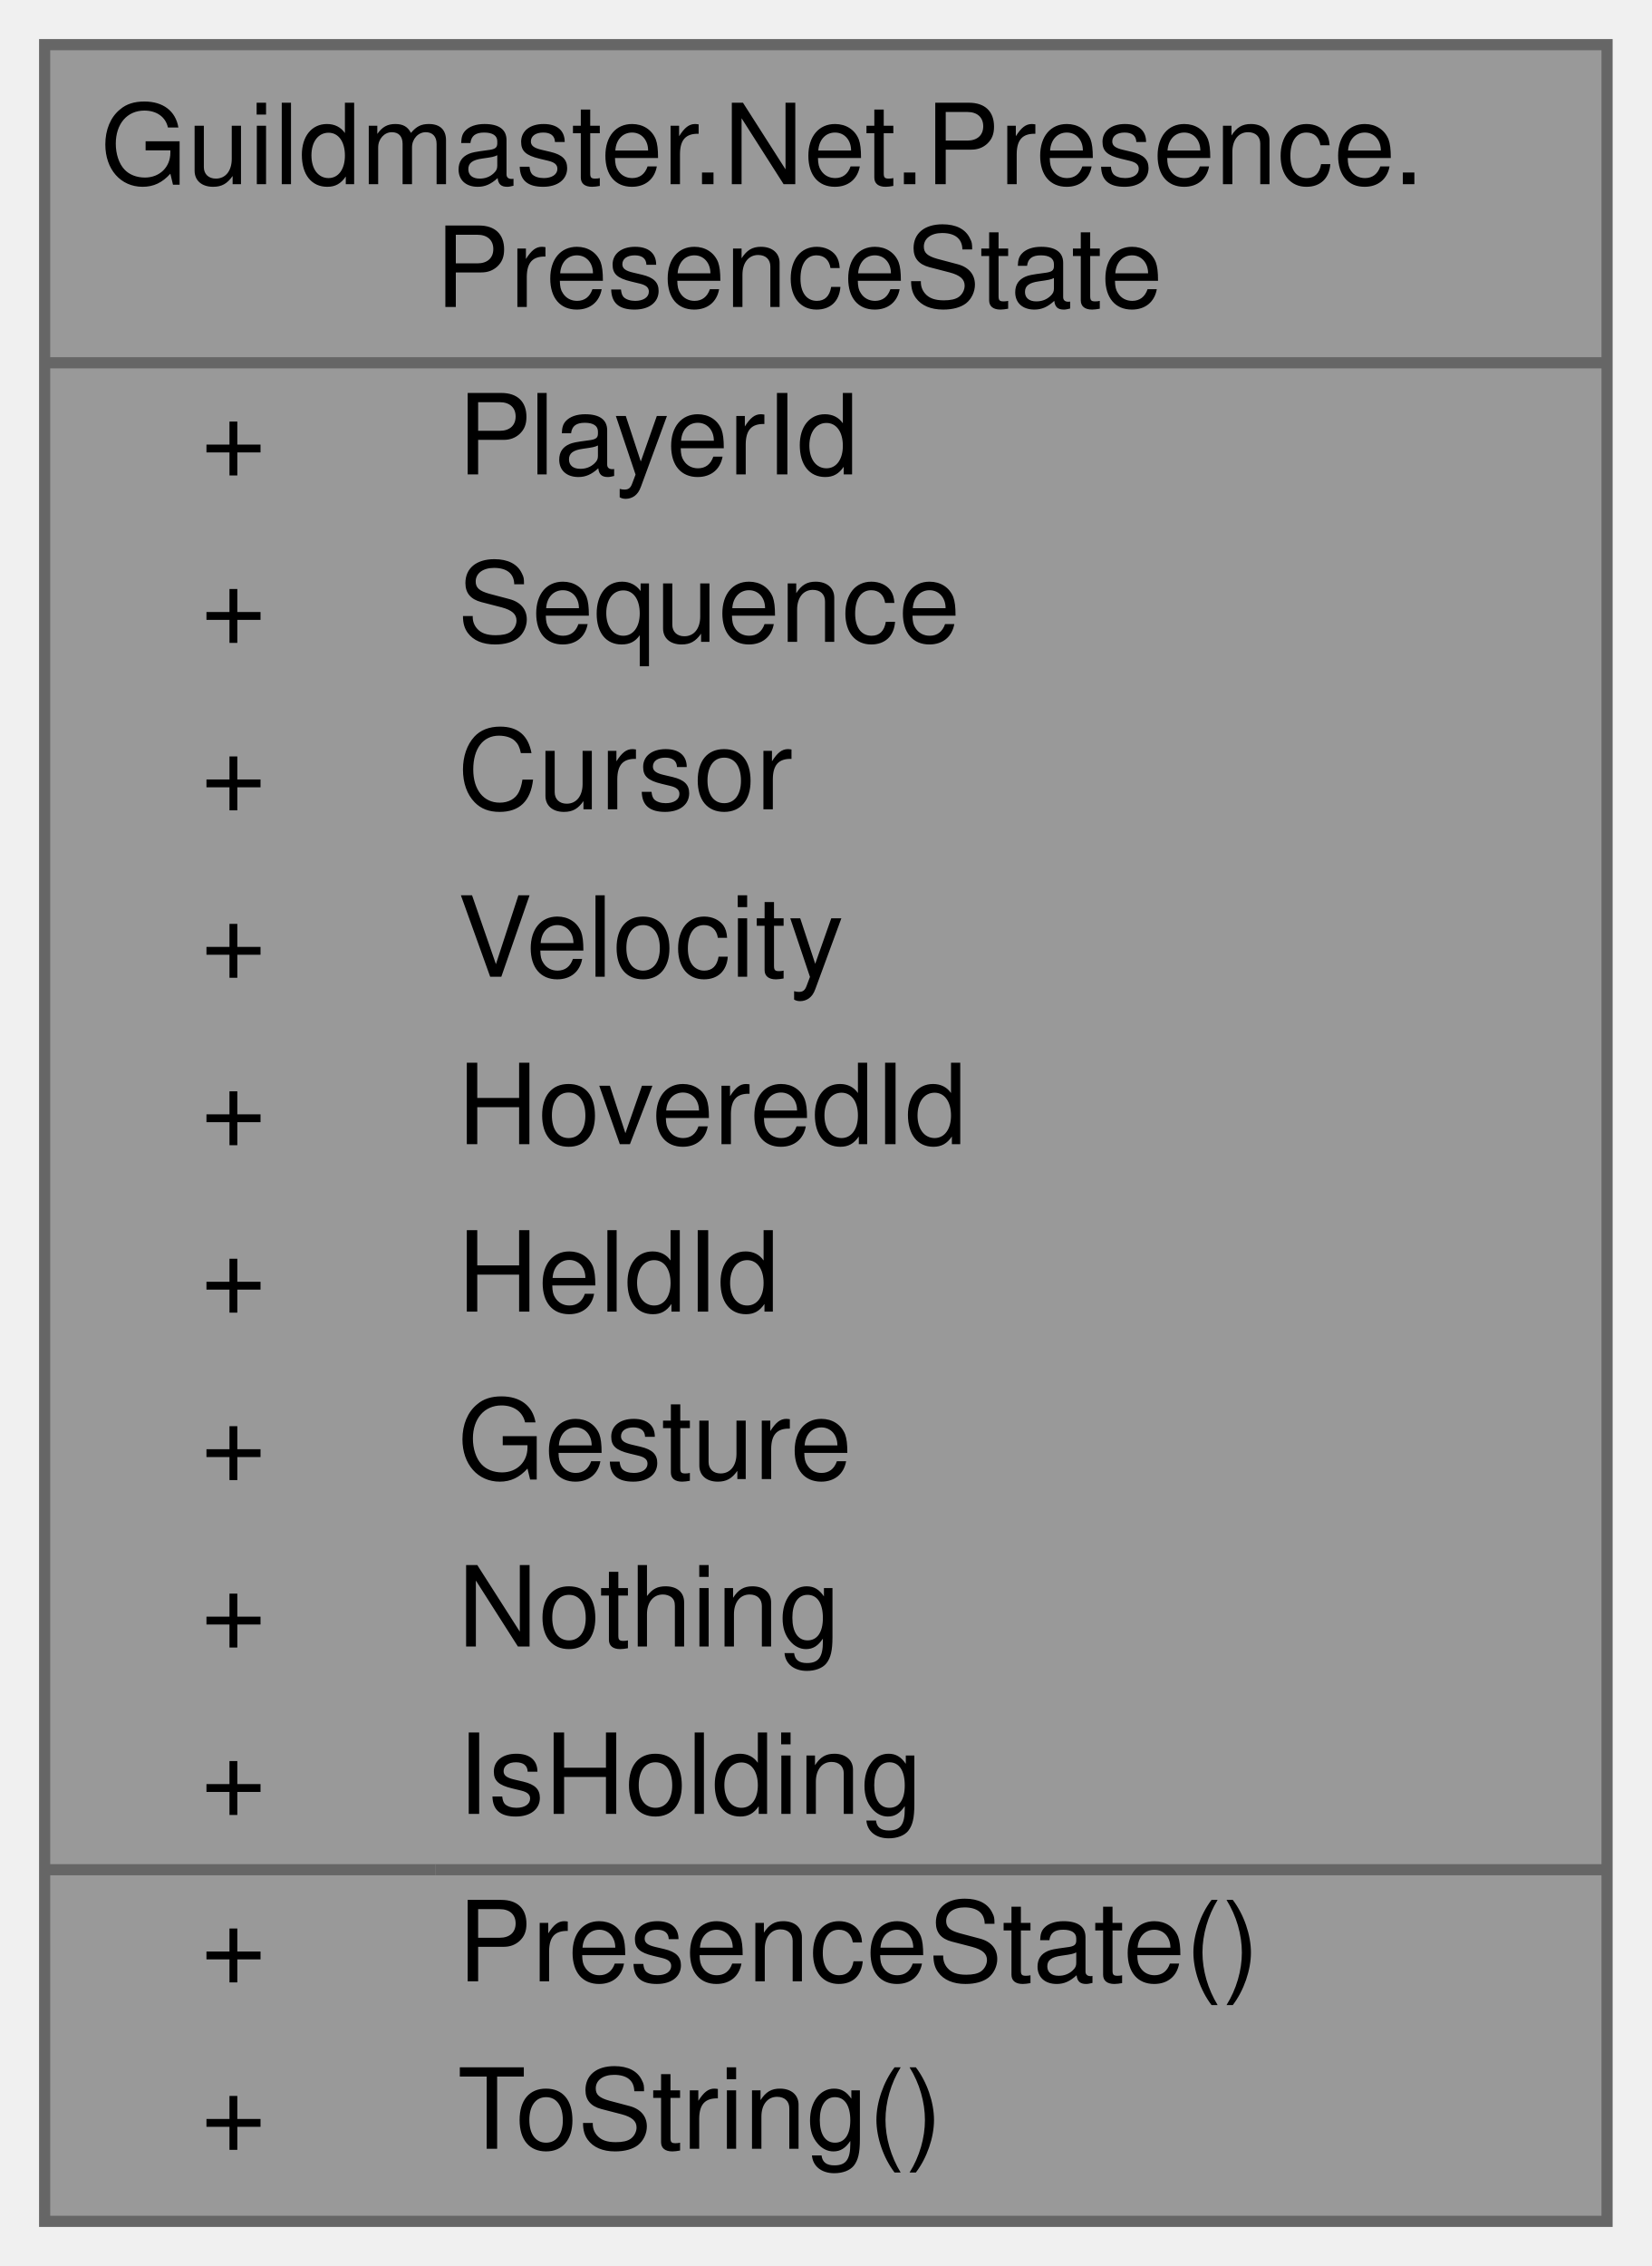
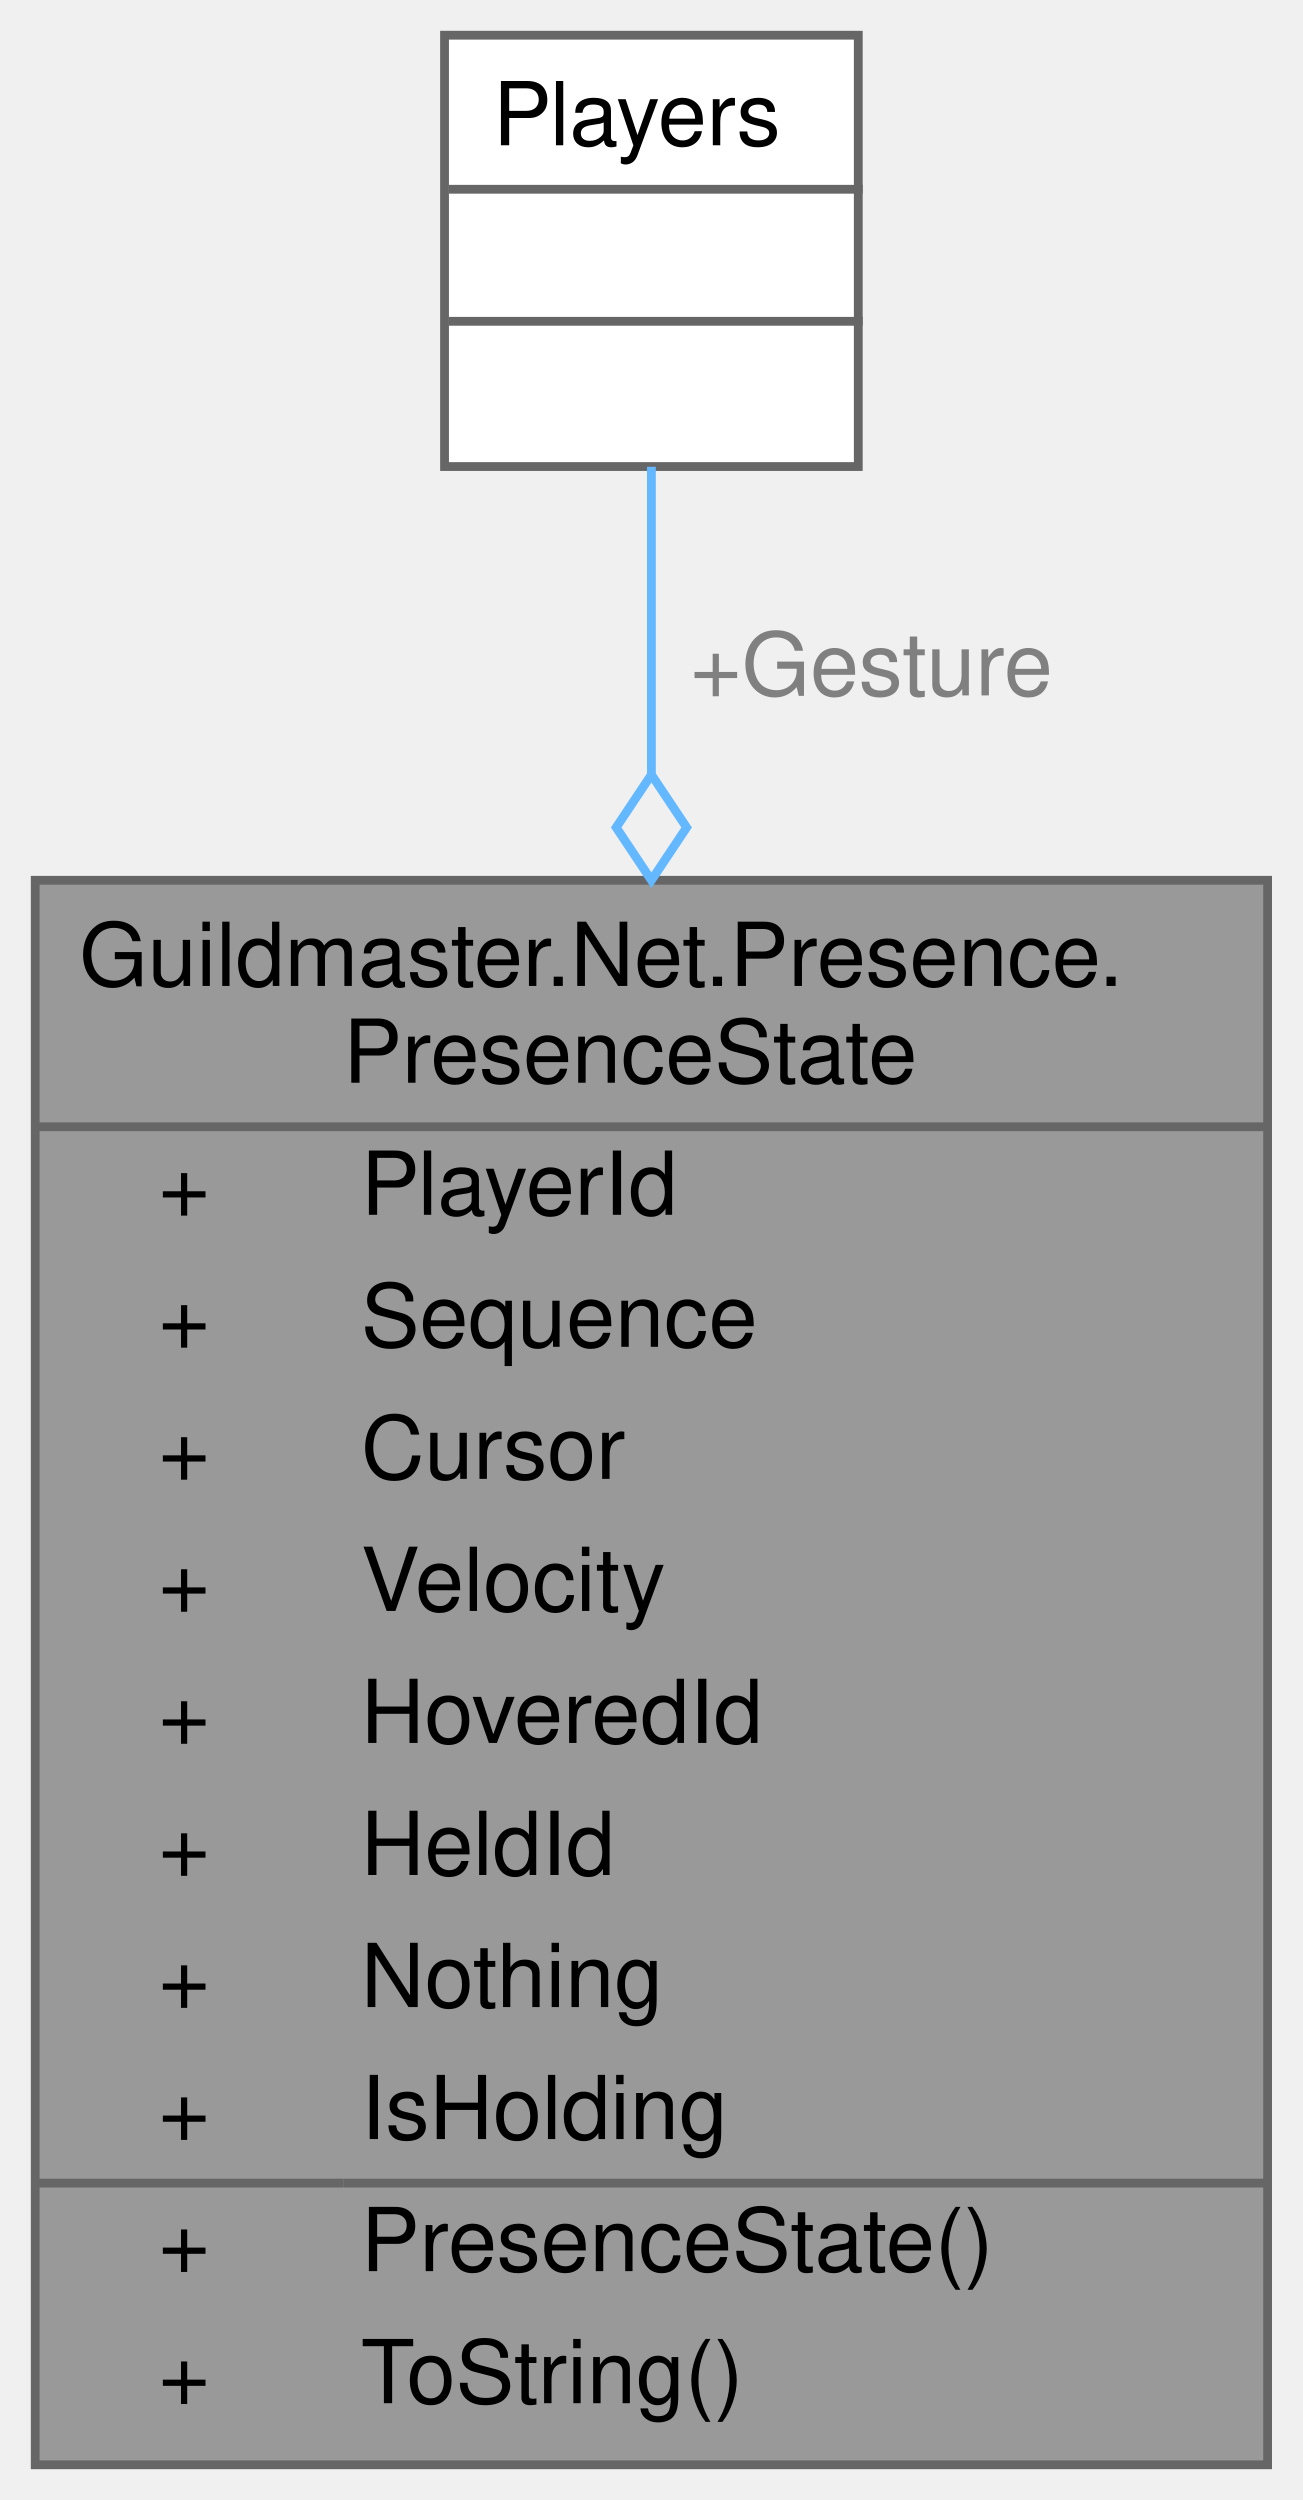
- <svg xmlns="http://www.w3.org/2000/svg" xmlns:xlink="http://www.w3.org/1999/xlink" width="148pt" height="203pt" viewBox="0.00 0.00 148.00 203.00">
-   <g id="graph0" class="graph" transform="scale(1 1) rotate(0) translate(4 199)">
+ <svg xmlns="http://www.w3.org/2000/svg" xmlns:xlink="http://www.w3.org/1999/xlink" width="148pt" height="284pt" viewBox="0.00 0.00 148.00 284.00">
+   <g id="graph0" class="graph" transform="scale(1 1) rotate(0) translate(4 280)">
    <g id="Node000001" class="node">
      <g id="a_Node000001">
        <a xlink:title="Что игрок делает прямо сейчас: где курсор, куда он движется, на что наведён и что держит.">
-           <polygon fill="#999999" stroke="transparent" points="140,-195 0,-195 0,0 140,0 140,-195" />
-           <text text-anchor="start" x="5" y="-182.5" font-family="Helvetica,sans-Serif" font-size="10.00">Guildmaster.Net.Presence.</text>
-           <text text-anchor="start" x="35" y="-171.5" font-family="Helvetica,sans-Serif" font-size="10.00">PresenceState</text>
-           <text text-anchor="start" x="14" y="-156.5" font-family="Helvetica,sans-Serif" font-size="10.00">+</text>
-           <text text-anchor="start" x="37" y="-156.5" font-family="Helvetica,sans-Serif" font-size="10.00">PlayerId</text>
-           <text text-anchor="start" x="14" y="-141.5" font-family="Helvetica,sans-Serif" font-size="10.00">+</text>
-           <text text-anchor="start" x="37" y="-141.5" font-family="Helvetica,sans-Serif" font-size="10.00">Sequence</text>
-           <text text-anchor="start" x="14" y="-126.5" font-family="Helvetica,sans-Serif" font-size="10.00">+</text>
-           <text text-anchor="start" x="37" y="-126.5" font-family="Helvetica,sans-Serif" font-size="10.00">Cursor</text>
-           <text text-anchor="start" x="14" y="-111.5" font-family="Helvetica,sans-Serif" font-size="10.00">+</text>
-           <text text-anchor="start" x="37" y="-111.5" font-family="Helvetica,sans-Serif" font-size="10.00">Velocity</text>
-           <text text-anchor="start" x="14" y="-96.5" font-family="Helvetica,sans-Serif" font-size="10.00">+</text>
-           <text text-anchor="start" x="37" y="-96.5" font-family="Helvetica,sans-Serif" font-size="10.00">HoveredId</text>
-           <text text-anchor="start" x="14" y="-81.5" font-family="Helvetica,sans-Serif" font-size="10.00">+</text>
-           <text text-anchor="start" x="37" y="-81.5" font-family="Helvetica,sans-Serif" font-size="10.00">HeldId</text>
-           <text text-anchor="start" x="14" y="-66.5" font-family="Helvetica,sans-Serif" font-size="10.00">+</text>
-           <text text-anchor="start" x="37" y="-66.5" font-family="Helvetica,sans-Serif" font-size="10.00">Gesture</text>
-           <text text-anchor="start" x="14" y="-51.5" font-family="Helvetica,sans-Serif" font-size="10.00">+</text>
-           <text text-anchor="start" x="37" y="-51.5" font-family="Helvetica,sans-Serif" font-size="10.00">Nothing</text>
-           <text text-anchor="start" x="14" y="-36.5" font-family="Helvetica,sans-Serif" font-size="10.00">+</text>
-           <text text-anchor="start" x="37" y="-36.5" font-family="Helvetica,sans-Serif" font-size="10.00">IsHolding</text>
-           <text text-anchor="start" x="14" y="-21.5" font-family="Helvetica,sans-Serif" font-size="10.00">+</text>
-           <text text-anchor="start" x="37" y="-21.5" font-family="Helvetica,sans-Serif" font-size="10.00">PresenceState()</text>
-           <text text-anchor="start" x="14" y="-6.5" font-family="Helvetica,sans-Serif" font-size="10.00">+</text>
-           <text text-anchor="start" x="37" y="-6.5" font-family="Helvetica,sans-Serif" font-size="10.00">ToString()</text>
-           <polygon fill="#666666" stroke="#666666" points="0,-166.5 0,-166.5 140,-166.5 140,-166.5 0,-166.5" />
-           <polygon fill="#666666" stroke="#666666" points="0,-31.5 0,-31.5 35,-31.5 35,-31.5 0,-31.5" />
-           <polygon fill="#666666" stroke="#666666" points="35,-31.5 35,-31.5 140,-31.5 140,-31.5 35,-31.5" />
-           <polygon fill="none" stroke="#666666" points="0,0 0,-195 140,-195 140,0 0,0" />
+           <polygon fill="#999999" stroke="transparent" points="140,-180 0,-180 0,0 140,0 140,-180" />
+           <text text-anchor="start" x="5" y="-168" font-family="Helvetica,sans-Serif" font-size="10.00">Guildmaster.Net.Presence.</text>
+           <text text-anchor="start" x="35" y="-157" font-family="Helvetica,sans-Serif" font-size="10.00">PresenceState</text>
+           <text text-anchor="start" x="14" y="-142" font-family="Helvetica,sans-Serif" font-size="10.00">+</text>
+           <text text-anchor="start" x="37" y="-142" font-family="Helvetica,sans-Serif" font-size="10.00">PlayerId</text>
+           <text text-anchor="start" x="14" y="-127" font-family="Helvetica,sans-Serif" font-size="10.00">+</text>
+           <text text-anchor="start" x="37" y="-127" font-family="Helvetica,sans-Serif" font-size="10.00">Sequence</text>
+           <text text-anchor="start" x="14" y="-112" font-family="Helvetica,sans-Serif" font-size="10.00">+</text>
+           <text text-anchor="start" x="37" y="-112" font-family="Helvetica,sans-Serif" font-size="10.00">Cursor</text>
+           <text text-anchor="start" x="14" y="-97" font-family="Helvetica,sans-Serif" font-size="10.00">+</text>
+           <text text-anchor="start" x="37" y="-97" font-family="Helvetica,sans-Serif" font-size="10.00">Velocity</text>
+           <text text-anchor="start" x="14" y="-82" font-family="Helvetica,sans-Serif" font-size="10.00">+</text>
+           <text text-anchor="start" x="37" y="-82" font-family="Helvetica,sans-Serif" font-size="10.00">HoveredId</text>
+           <text text-anchor="start" x="14" y="-67" font-family="Helvetica,sans-Serif" font-size="10.00">+</text>
+           <text text-anchor="start" x="37" y="-67" font-family="Helvetica,sans-Serif" font-size="10.00">HeldId</text>
+           <text text-anchor="start" x="14" y="-52" font-family="Helvetica,sans-Serif" font-size="10.00">+</text>
+           <text text-anchor="start" x="37" y="-52" font-family="Helvetica,sans-Serif" font-size="10.00">Nothing</text>
+           <text text-anchor="start" x="14" y="-37" font-family="Helvetica,sans-Serif" font-size="10.00">+</text>
+           <text text-anchor="start" x="37" y="-37" font-family="Helvetica,sans-Serif" font-size="10.00">IsHolding</text>
+           <text text-anchor="start" x="14" y="-22" font-family="Helvetica,sans-Serif" font-size="10.00">+</text>
+           <text text-anchor="start" x="37" y="-22" font-family="Helvetica,sans-Serif" font-size="10.00">PresenceState()</text>
+           <text text-anchor="start" x="14" y="-7" font-family="Helvetica,sans-Serif" font-size="10.00">+</text>
+           <text text-anchor="start" x="37" y="-7" font-family="Helvetica,sans-Serif" font-size="10.00">ToString()</text>
+           <polygon fill="#666666" stroke="#666666" points="0,-152 0,-152 140,-152 140,-152 0,-152" />
+           <polygon fill="#666666" stroke="#666666" points="0,-32 0,-32 35,-32 35,-32 0,-32" />
+           <polygon fill="#666666" stroke="#666666" points="35,-32 35,-32 140,-32 140,-32 35,-32" />
+           <polygon fill="none" stroke="#666666" points="0,0 0,-180 140,-180 140,0 0,0" />
        </a>
      </g>
    </g>
+     <g id="Node000002" class="node">
+       <g id="a_Node000002">
+         <a xlink:title=" ">
+           <polygon fill="white" stroke="transparent" points="93.5,-276 46.5,-276 46.5,-227 93.5,-227 93.5,-276" />
+           <text text-anchor="start" x="52" y="-263.5" font-family="Helvetica,sans-Serif" font-size="10.00">Players</text>
+           <text text-anchor="start" x="68.5" y="-248.5" font-family="Helvetica,sans-Serif" font-size="10.00"> </text>
+           <text text-anchor="start" x="68.5" y="-233.5" font-family="Helvetica,sans-Serif" font-size="10.00"> </text>
+           <polygon fill="#666666" stroke="#666666" points="47,-258.5 47,-258.5 94,-258.5 94,-258.5 47,-258.5" />
+           <polygon fill="#666666" stroke="#666666" points="47,-243.5 47,-243.5 94,-243.5 94,-243.5 47,-243.5" />
+           <polygon fill="none" stroke="#666666" points="46.5,-227 46.5,-276 93.5,-276 93.5,-227 46.5,-227" />
+         </a>
+       </g>
+     </g>
+     <g id="edge1_Node000001_Node000002" class="edge">
+       <g id="a_edge1_Node000001_Node000002">
+         <a xlink:title=" ">
+           <path fill="none" stroke="#63b8ff" d="M70,-226.97C70,-217.15 70,-205.01 70,-192.07" />
+           <polygon fill="none" stroke="#63b8ff" points="70,-192 66,-186 70,-180 74,-186 70,-192" />
+         </a>
+       </g>
+       <text text-anchor="middle" x="95" y="-201" font-family="Helvetica,sans-Serif" font-size="10.00" fill="grey"> +Gesture</text>
+     </g>
  </g>
</svg>
